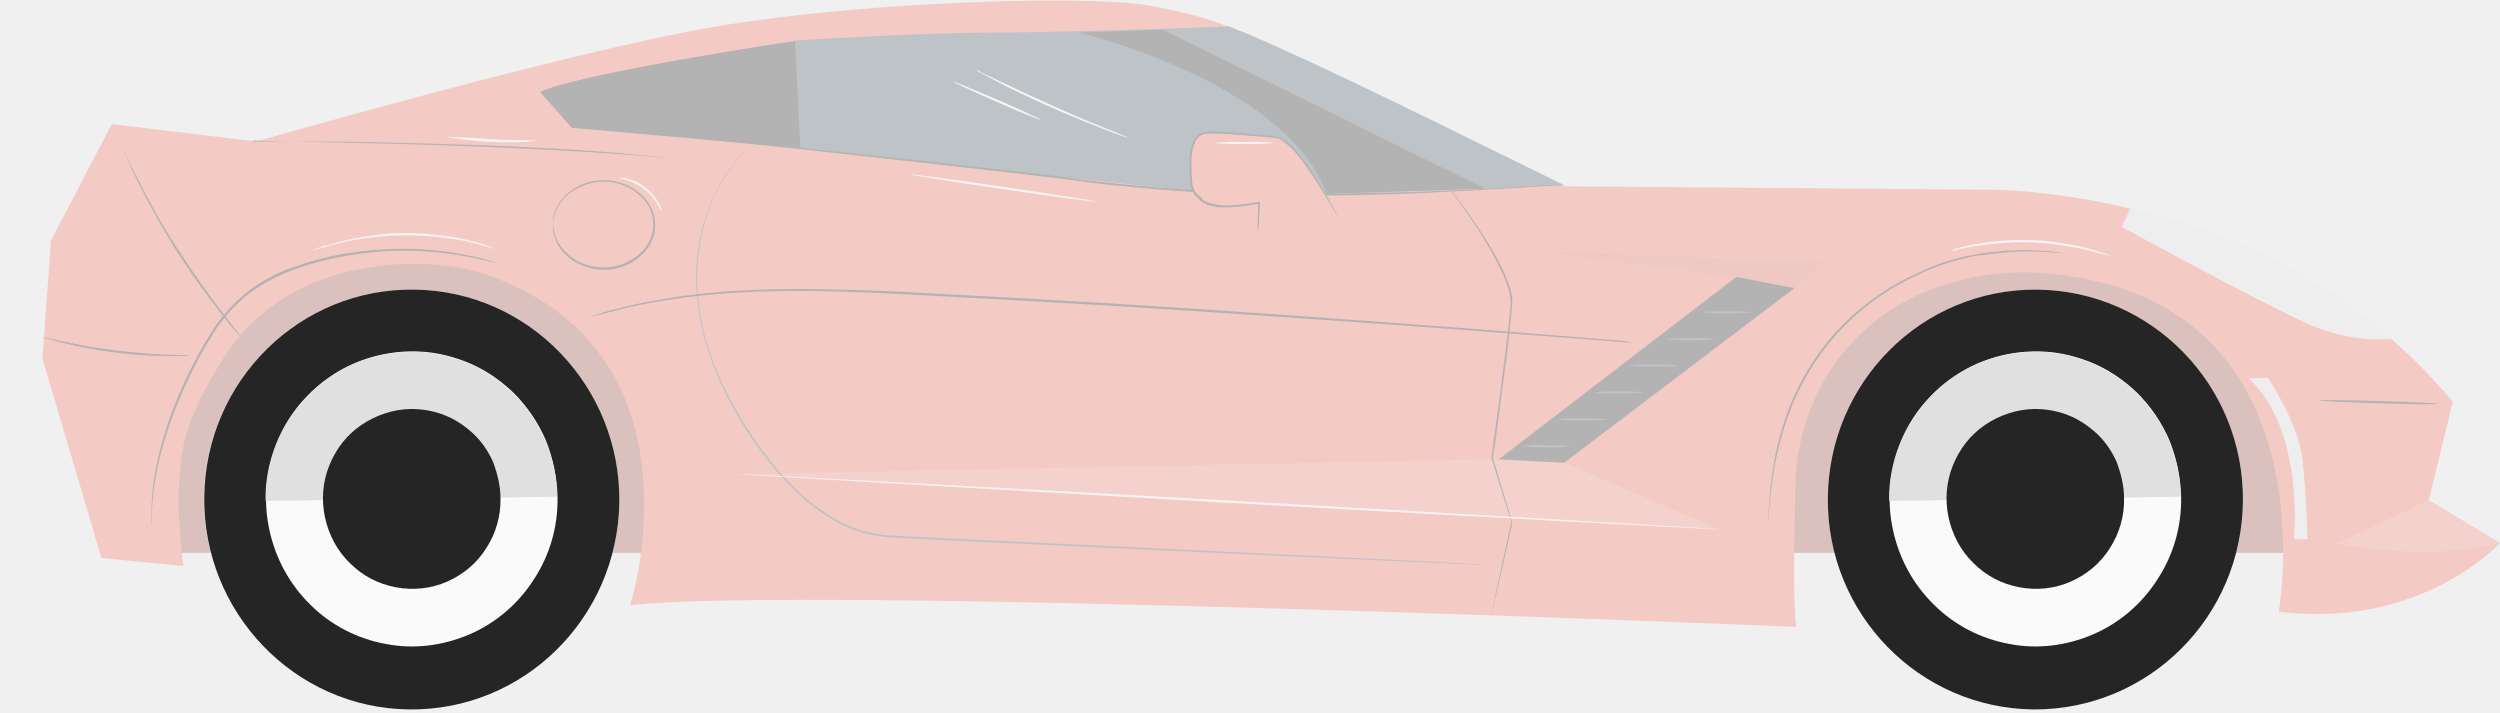
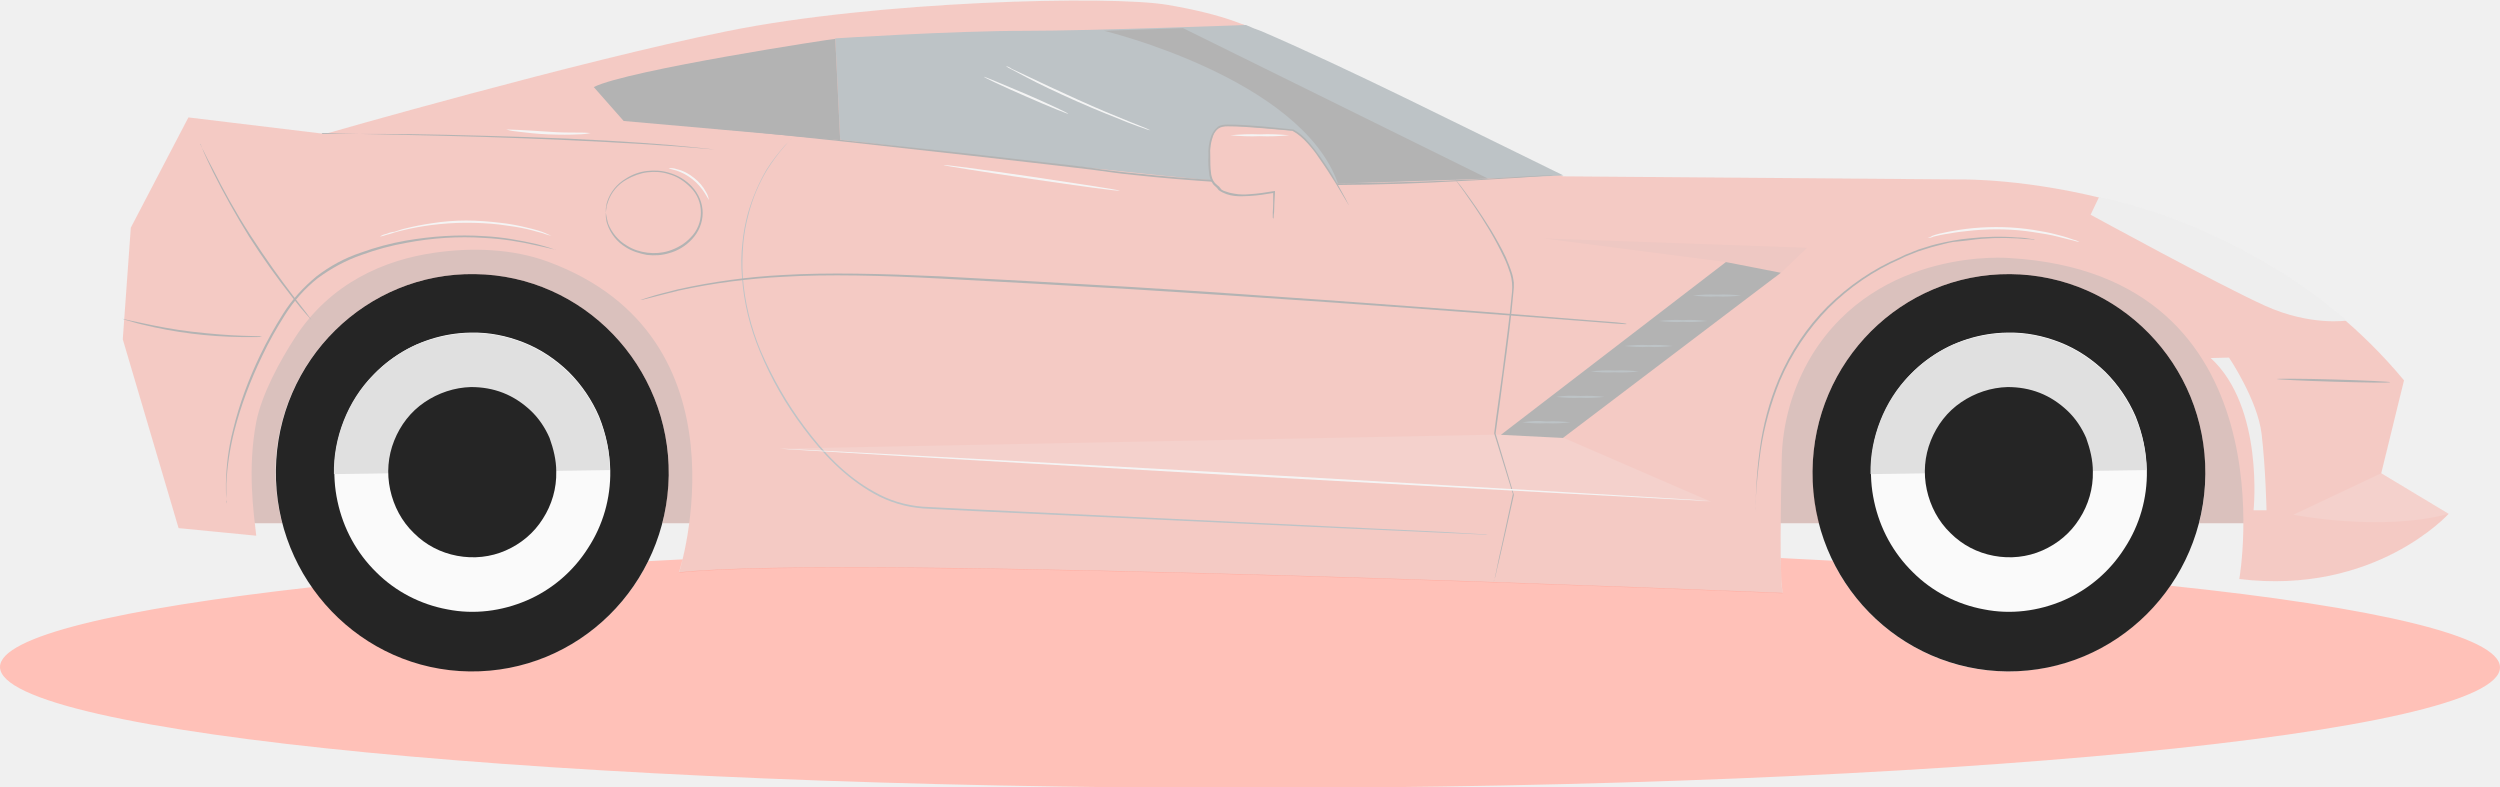
- <svg xmlns="http://www.w3.org/2000/svg" version="1.1" id="Capa_1" x="0px" y="0px" viewBox="0 0 530 151" style="enable-background:new 0 0 530 151;" xml:space="preserve">
+ <svg xmlns="http://www.w3.org/2000/svg" version="1.1" id="Capa_1" x="0px" y="0px" viewBox="0 0 560 176.2" style="enable-background:new 0 0 560 176.2;" xml:space="preserve">
  <style type="text/css">
- 	.st0{opacity:0.3;}
- 	.st1{fill:#FF725E;}
- 	.st2{fill:#252525;}
- 	.st3{opacity:0.4;fill:#252525;enable-background:new    ;}
- 	.st4{fill:#455A64;}
- 	.st5{fill:#EBEBEB;}
- 	.st6{opacity:0.4;}
- 	.st7{opacity:0.4;fill:#FFFFFF;enable-background:new    ;}
- 	.st8{opacity:0.3;fill:#252525;enable-background:new    ;}
- 	.st9{fill:#FFFFFF;}
- 	.st10{fill:#FAFAFA;}
- 	.st11{fill:#E0E0E0;}
+ 	.st0{fill:#FFC1B8;}
+ 	.st1{fill:#252525;}
+ 	.st2{fill:#FAFAFA;}
+ 	.st3{fill:#E0E0E0;}
+ 	.st4{opacity:0.3;}
+ 	.st5{fill:#FF725E;}
+ 	.st6{opacity:0.4;fill:#252525;enable-background:new    ;}
+ 	.st7{fill:#455A64;}
+ 	.st8{fill:#EBEBEB;}
+ 	.st9{opacity:0.4;}
+ 	.st10{opacity:0.4;fill:#FFFFFF;enable-background:new    ;}
+ 	.st11{opacity:0.3;fill:#252525;enable-background:new    ;}
+ 	.st12{fill:#FFFFFF;}
</style>
-   <g class="st0">
-     <path class="st1" d="M478.7,65.9c-7.4-7.5-17.4-11.7-27.8-11.7H24.6v63h20.1c-1-3.8-1.5-7.8-1.5-12C43.6,80.7,63.6,61,87.9,61.4   c24.3,0.3,43.7,20.6,43.4,45.1c-0.1,3.7-0.6,7.3-1.4,10.7H389c-1-3.7-1.5-7.6-1.5-11.6c0.2-24.6,20-44.4,44.3-44.2   s43.9,20.2,43.7,44.8c0,3.8-0.5,7.5-1.4,11h16.2V94C490.2,83.5,486,73.4,478.7,65.9z" />
-     <path class="st2" d="M167.9,8.7c0.1,0,0.2,0,0.2,0h0.7l2.7-0.1l9.9-0.4l14.7-0.6l8.7-0.4c1.5-0.1,3,0,4.6,0h4.7   c12.8,0,24.4-0.6,32.8-0.9l9.9-0.5l2.7-0.2l0.7-0.1c0.1,0,0.2,0,0.2,0h-0.9l-2.7,0.1L246.9,6c-8.4,0.3-20,0.8-32.8,0.8h-4.7   c-1.6,0-3.1-0.1-4.6,0l-8.7,0.4L181.4,8l-9.9,0.5l-2.7,0.2l-0.7,0.1L167.9,8.7z" />
-     <path class="st3" d="M478.7,65.9c-7.4-7.5-17.4-11.7-27.8-11.7H24.6v63h20.1c-1-3.8-1.5-7.8-1.5-12C43.6,80.7,63.6,61,87.9,61.4   c24.3,0.3,43.7,20.6,43.4,45.1c-0.1,3.7-0.6,7.3-1.4,10.7H389c-1-3.7-1.5-7.6-1.5-11.6c0.2-24.6,20-44.4,44.3-44.2   s43.9,20.2,43.7,44.8c0,3.8-0.5,7.5-1.4,11h16.2V94C490.2,83.5,486,73.4,478.7,65.9z" />
-     <path class="st1" d="M530,115.1c0,0-16.5,18.3-46.9,14.6c0,0,12.1-68.2-51.5-71.9c0,0-29.2-2.6-44.2,21.7   c-4.3,7.1-6.7,15.3-6.8,23.6c-0.2,9.6-0.5,25.7,0.2,29.8c0,0-210.3-8.8-247.2-4.6c0,0,16.8-52.7-29.4-69.7c-7.9-2.9-17-3.2-25.3-2   c-11.3,1.6-23.4,6.8-31.3,19c-3.4,5.2-7.5,12.8-8.7,18.9c-2,10.5-0.6,20.3,0,25.5l-17.4-1.7L9,76l1.8-25l12.9-24.7L54.3,30   c0,0,56.7-16.3,90-23c33.4-6.8,86-8.1,98.8-5.9s17.6,4.6,23.9,7.4s64.6,31,64.6,31l89.1,0.7c0,0,60.9-1.3,99.3,45l-5.1,20.8   L530,115.1z" />
-     <path class="st4" d="M331.7,39.3c0,0-54.9,2.4-69.4,1.8c-14.5-0.6-92.6-9.8-92.6-9.8l-1.1-22.7c0,0,25.9-1.7,43-1.7   c14.2,0,49-1.3,49-1.3c1.1,0.5,2.3,1,3.5,1.4C284.2,15.7,306.9,27.2,331.7,39.3z" />
-     <path class="st5" d="M507.2,71.8c0,0-8.1,1.3-18.3-3.3c-10.2-4.6-39.1-20.4-39.1-20.4l1.9-4c0,0,5.2,1.1,11.2,3   c6.5,2.1,12.8,4.7,18.8,7.8c4.8,2.4,9.4,5.1,13.9,8C499.6,65.6,503.5,68.6,507.2,71.8L507.2,71.8z" />
-     <path class="st2" d="M491.5,84.9c0,0.1,5.7,0.4,12.7,0.6s12.7,0.3,12.7,0.1c0-0.1-5.7-0.4-12.7-0.6S491.5,84.8,491.5,84.9z" />
-     <g class="st6">
-       <path class="st7" d="M515.1,105.9l-19.9,9.4c0,0,19.6,3.9,34.8-0.2L515.1,105.9z" />
-     </g>
-     <path class="st5" d="M480.8,80.1c0,0,6.4,9.5,7.3,17.1s1.1,17.1,1.1,17.1h-2.9c0,0,2.4-23.1-9.6-34.1L480.8,80.1L480.8,80.1z" />
-     <g class="st0">
-       <path class="st8" d="M379.3,62.2l7-6.7l-59.1-2.1l40.9,5.3L379.3,62.2z" />
-     </g>
-     <path class="st2" d="M374.7,115.7c0-0.1,0-0.2,0-0.3c0-0.2,0-0.5,0-0.8c0-0.7,0.1-1.7,0.1-3c0.2-3.6,0.6-7.2,1.1-10.8   c0.8-5.3,2.3-10.6,4.3-15.5c2.6-6.1,6.3-11.6,10.9-16.3c4.6-4.6,10.1-8.4,16.1-11l1-0.5l1-0.4l2-0.8c1.4-0.4,2.7-0.9,4-1.2   s2.5-0.7,3.8-0.9l2-0.2l1.7-0.2c3.6-0.5,7.1-0.6,10.7-0.4c1.3,0.1,2.3,0.2,2.9,0.2l0.8,0.1h0.3c-0.1,0-0.2,0-0.3-0.1l-0.8-0.1   c-0.7-0.1-1.7-0.3-2.9-0.3c-3.6-0.3-7.2-0.2-10.8,0.2l-1.8,0.2l-1.8,0.3c-1.2,0.2-2.5,0.5-3.8,0.8s-2.6,0.8-4,1.2l-2,0.8l-1,0.4   l-1,0.5c-6.1,2.6-11.6,6.4-16.3,11c-4.7,4.7-8.4,10.3-11,16.4c-2.1,5-3.5,10.3-4.2,15.6c-0.5,3.6-0.8,7.3-0.9,10.9   c-0.1,1.3,0,2.3-0.1,3v0.8C374.7,115.5,374.7,115.6,374.7,115.7L374.7,115.7z" />
-     <g class="st6">
-       <path class="st7" d="M364.8,112.4l-35.3-15.3l-173.3,3.4L364.8,112.4z" />
-     </g>
-     <path class="st2" d="M331.6,98.1l48.8-37l-12.3-2.4l-50.4,38.7L331.6,98.1z" />
-     <path class="st2" d="M316.1,130.3c0-0.1,0.1-0.2,0.1-0.3c0.1-0.3,0.2-0.6,0.3-1c0.2-0.9,0.5-2.3,0.9-3.9c0.8-3.4,1.9-8.3,3.2-14.2   l0,0v-0.1c-1.2-4.1-2.6-8.7-4.1-13.7v0.1c0.6-4.2,1.2-8.6,1.8-13.3c0.9-6.5,1.7-12.7,2.2-18.4l0.1-1.1c0-0.4,0-0.7,0-1.1   c-0.1-0.7-0.2-1.4-0.4-2c-0.4-1.3-0.9-2.5-1.4-3.7c-1-2.1-2.2-4.2-3.4-6.2c-2.3-3.7-4.3-6.5-5.7-8.4c-0.7-1-1.3-1.7-1.7-2.2   c-0.2-0.2-0.3-0.4-0.4-0.6c-0.1-0.1-0.2-0.2-0.2-0.2c0,0.1,0.1,0.1,0.1,0.2l0.4,0.6l1.6,2.2c1.4,2,3.4,4.8,5.6,8.5   c1.2,2,2.3,4.1,3.3,6.2c0.6,1.2,1,2.4,1.4,3.6c0.4,1.3,0.5,2.7,0.4,4c-0.5,5.7-1.4,11.9-2.2,18.4c-0.6,4.6-1.3,9.1-1.8,13.3v0.1   l4.2,13.6v-0.1c-1.3,5.9-2.3,10.8-3.1,14.2l-0.8,3.9c-0.1,0.4-0.2,0.8-0.2,1C316.1,130.1,316.1,130.2,316.1,130.3L316.1,130.3z" />
-     <path class="st2" d="M314.8,40L246.5,6.3l-17.7,0.6c0,0,44.1,10.6,52.4,34.2L314.8,40z" />
-     <path class="st2" d="M114.5,19.5l6.7,7.6l48.5,4.3l-1.1-22.7C168.6,8.6,122,15.7,114.5,19.5z" />
-     <path class="st4" d="M314.8,119.8l-0.6-0.1l-1.7-0.1l-6.7-0.4l-24.6-1.2l-81.3-3.9l-11.7-0.6c-3.8-0.3-7.5-1.4-10.8-3.3   c-6.6-3.6-11.6-9.1-15.7-14.6c-3.9-5.2-7.2-11-9.8-17c-2.2-5.3-3.6-10.9-4-16.6c-0.2-2.5-0.1-5,0.1-7.5c0.2-2.2,0.6-4.4,1.2-6.6   c0.9-3.5,2.3-6.8,4.1-9.8c1.2-1.9,2.5-3.7,4-5.4c0.5-0.6,0.9-1,1.2-1.3l0.4-0.4c0,0-0.2,0.1-0.4,0.4c-0.3,0.3-0.7,0.7-1.2,1.2   c-1.5,1.7-2.9,3.5-4.1,5.4c-1.8,3.1-3.2,6.4-4.2,9.9c-0.6,2.2-1,4.4-1.2,6.6c-0.3,2.5-0.3,5-0.1,7.5c0.4,5.8,1.8,11.4,4,16.7   c2.5,6.1,5.8,11.9,9.8,17.2c4.1,5.5,9.2,11,15.8,14.7c3.4,1.9,7.1,3,11,3.3l11.8,0.6l81.3,3.8l24.6,1.1l6.7,0.3l1.7,0.1   L314.8,119.8z" />
-     <path class="st2" d="M117.2,47.6c0.1-0.8,0.2-1.6,0.5-2.4c0.7-2.1,2.2-3.9,4.2-5c1.4-0.8,3-1.4,4.6-1.6c1.6-0.2,3.3-0.1,4.8,0.4   c1.9,0.5,3.5,1.6,4.9,3c1.5,1.5,2.3,3.5,2.3,5.6s-0.8,4.1-2.3,5.6c-1.3,1.4-3,2.4-4.9,3c-1.6,0.5-3.2,0.6-4.8,0.4   c-1.6-0.2-3.2-0.7-4.6-1.6c-1.9-1.1-3.4-2.9-4.2-5C117.5,49.2,117.3,48.4,117.2,47.6c0,0.2,0,0.4,0,0.7s0,0.5,0.1,0.8   c0,0.4,0.1,0.7,0.2,1c0.7,2.2,2.2,4.1,4.2,5.3c1.4,0.9,3.1,1.4,4.7,1.7c1.7,0.2,3.4,0.1,5-0.4c1.9-0.5,3.7-1.6,5.1-3.1   c1.5-1.6,2.4-3.7,2.4-5.9s-0.9-4.3-2.4-5.9c-1.4-1.5-3.1-2.5-5.1-3.1c-1.6-0.5-3.3-0.6-5-0.4c-1.7,0.2-3.3,0.8-4.7,1.7   c-2,1.2-3.5,3-4.2,5.2c-0.1,0.3-0.2,0.7-0.2,1c-0.1,0.3-0.1,0.5-0.1,0.8C117.2,47.2,117.2,47.4,117.2,47.6L117.2,47.6z" />
-     <path class="st2" d="M53.5,29.8h0.2h0.7l2.7,0.1l9.8,0.2c8.3,0.2,19.8,0.4,32.5,0.9s24.1,1.1,32.4,1.7c4.1,0.3,7.5,0.6,9.8,0.8   l2.7,0.3l0.7,0.1c0.1,0,0.2,0,0.2,0c-0.1,0-0.2,0-0.2,0l-0.7-0.1l-2.7-0.3c-2.3-0.3-5.7-0.6-9.8-1c-8.3-0.7-19.8-1.4-32.4-1.8   C86.7,30.3,75.3,30,66.9,30c-4.2,0-7.5,0-9.8,0h-2.7h-0.7C53.6,29.8,53.5,29.8,53.5,29.8L53.5,29.8z" />
-     <path class="st2" d="M26.4,32.2c0,0.2,0.1,0.3,0.2,0.5l0.5,1.3c0.5,1.1,1.2,2.7,2.1,4.5c2.5,5,5.2,9.8,8.1,14.5   c3,4.7,6.2,9.2,9.6,13.5c1.3,1.7,2.4,3,3.2,3.9l0.9,1c0.1,0.1,0.2,0.2,0.3,0.3c0,0-0.1-0.1-0.3-0.4l-0.8-1.1   c-0.7-0.9-1.8-2.3-3.1-4c-2.6-3.4-6-8.1-9.5-13.5s-6.3-10.6-8.2-14.4c-1-1.9-1.8-3.4-2.3-4.5l-0.6-1.2   C26.6,32.4,26.5,32.3,26.4,32.2L26.4,32.2z" />
-     <path class="st2" d="M32.2,112.9c0-0.1,0-0.2,0-0.3v-0.9c0-0.7,0-1.8,0-3.3c0.2-4,0.8-8,1.8-11.9c1.5-5.8,3.6-11.3,6.2-16.7   c1.5-3.2,3.2-6.2,5.1-9.2c2-3.2,4.5-6,7.4-8.3c3-2.2,6.3-4,9.8-5.2c3.3-1.2,6.6-2.1,10-2.7c5.8-1.1,11.7-1.5,17.5-1.1   c4,0.2,7.9,0.8,11.8,1.7l1.8,0.4l1.3,0.3l0.8,0.2c0.1,0,0.2,0,0.3,0.1c-0.1,0-0.2-0.1-0.3-0.1l-0.8-0.3l-1.3-0.4l-1.8-0.5   c-3.9-0.9-7.8-1.6-11.8-1.8c-5.9-0.4-11.8,0-17.6,1c-3.4,0.6-6.8,1.5-10.1,2.7c-3.6,1.2-6.9,3-9.9,5.3c-2.9,2.4-5.5,5.2-7.5,8.4   c-1.9,3-3.6,6.1-5.1,9.2c-2.6,5.4-4.7,11-6.1,16.8c-1,3.9-1.5,7.9-1.6,12c0,1.4,0,2.5,0.1,3.3c0,0.4,0,0.6,0.1,0.8   C32.2,112.7,32.2,112.8,32.2,112.9L32.2,112.9z" />
-     <path class="st2" d="M8.9,71.4c0.4,0.2,0.8,0.3,1.2,0.4c0.8,0.2,1.9,0.6,3.3,0.9c7.3,1.8,14.7,2.7,22.2,2.8c1.4,0,2.6,0,3.4,0   c0.4,0,0.8,0,1.2-0.1c-0.4-0.1-0.8-0.1-1.2-0.1l-3.4-0.1c-2.9-0.1-6.8-0.4-11.1-0.9s-8.2-1.3-11-1.9l-3.3-0.7   C9.8,71.6,9.3,71.5,8.9,71.4L8.9,71.4z" />
-     <path class="st2" d="M345.8,72.5c0,0-0.2,0-0.6-0.1l-1.7-0.2l-6.4-0.5l-23.7-1.9c-20-1.5-47.6-3.6-78.2-5.5   c-15.3-0.9-29.8-1.7-43.1-2.4c-13.2-0.6-25.2-0.9-35.2-0.3c-7.9,0.4-15.8,1.5-23.5,3.2c-2.7,0.7-4.8,1.2-6.3,1.7l-1.6,0.5l-0.5,0.2   c0,0,0.2,0,0.6-0.1l1.6-0.4c1.4-0.4,3.6-0.9,6.3-1.6c7.8-1.7,15.6-2.7,23.5-3.1c10-0.6,22-0.3,35.2,0.4s27.8,1.5,43.1,2.4   c30.5,1.9,58.2,3.9,78.2,5.4l23.7,1.8l6.4,0.5l1.7,0.1h0.5V72.5z" />
-     <path class="st2" d="M142.1,28.9c0.6,0,1.3,0,1.9,0.1c1.3,0.1,3.1,0.3,5.5,0.5c4.7,0.5,11.6,1.2,20,2.1l29.7,3.3l17.5,2L226,38   c3.1,0.4,6.3,0.9,9.5,1.2c6.5,0.7,12.8,1.2,18.9,1.6l9,0.6l2.2,0.1h6.4c11.3,0,21.4-0.2,29.9-0.6c8.5-0.4,15.4-0.8,20.1-1.1   l5.5-0.4l1.4-0.1l0.5-0.1c0,0-0.2,0-0.5,0l-1.4,0.1l-5.5,0.3c-4.8,0.3-11.6,0.7-20.1,1s-18.6,0.5-29.9,0.5h-6.4l-2.2-0.1l-9-0.6   c-6.1-0.4-12.4-0.9-18.9-1.6c-3.2-0.3-6.4-0.7-9.5-1.2c-3.1-0.4-6.3-0.8-9.3-1.1l-17.5-2c-11.2-1.2-21.2-2.3-29.7-3.2   c-8.5-0.9-15.3-1.5-20.1-1.9C144.7,28.9,142.1,28.7,142.1,28.9z" />
-     <path class="st1" d="M283.7,46.1c0,0-7.3-14.3-12.5-16.8c0,0-13.8-1.5-15.9-1s-2.8,3.8-2.8,5.9c0,2.1-0.3,5.9,1.3,7.2   s0.3,1.2,3.4,2c3.1,0.8,9.7-0.4,9.7-0.4l-0.2,6.1c0,0,7.3,3.8,12,2.6c1.3-0.3,2.5-1,3.4-2C283.1,48.7,283.6,47.4,283.7,46.1z" />
-     <path class="st2" d="M266.7,49.1c0-0.1,0.1-0.3,0.1-0.4c0-0.3,0-0.7,0.1-1.2c0-1.1,0.1-2.6,0.2-4.5v-0.2h-0.2   c-1.8,0.3-3.7,0.6-5.5,0.7c-1.1,0.1-2.2,0.1-3.3-0.1c-0.6-0.1-1.2-0.2-1.7-0.4c-0.6-0.2-1.2-0.3-1.5-0.8c-0.2-0.3-0.4-0.5-0.7-0.7   c-0.2-0.2-0.5-0.4-0.7-0.7c-0.4-0.5-0.6-1.2-0.7-1.8c-0.2-1.4-0.2-2.8-0.2-4.2c-0.1-1.5,0.1-2.9,0.6-4.3c0.2-0.7,0.7-1.3,1.2-1.7   c0.6-0.4,1.3-0.5,2.1-0.5c2.6,0,5.1,0.2,7.6,0.4c2.4,0.2,4.8,0.4,7,0.6H271c1.3,0.7,2.4,1.7,3.4,2.8c0.9,1,1.8,2.1,2.5,3.2   c1.5,2.1,2.7,4,3.7,5.6s1.7,2.9,2.2,3.7l0.6,1c0.1,0.1,0.1,0.2,0.2,0.3c0-0.1-0.1-0.3-0.2-0.4l-0.5-1c-0.5-0.9-1.2-2.2-2.1-3.8   s-2.1-3.5-3.6-5.6c-0.8-1.1-1.6-2.2-2.5-3.2c-1-1.2-2.2-2.2-3.5-2.9h-0.1c-2.2-0.2-4.5-0.5-7-0.7s-5-0.4-7.6-0.4   c-0.4,0-0.8,0-1.2,0.1s-0.8,0.2-1.1,0.5c-0.6,0.5-1.1,1.2-1.4,2c-0.5,1.4-0.7,2.9-0.6,4.4c-0.1,1.4,0,2.8,0.2,4.3   c0.1,0.7,0.4,1.4,0.8,2c0.2,0.3,0.5,0.5,0.7,0.7s0.4,0.4,0.6,0.7c2.3,1.6,4.8,1.4,6.9,1.3c1.9-0.1,3.7-0.4,5.5-0.7l-0.2-0.1   c0,1.9,0,3.4-0.1,4.5c0,0.5,0,0.9,0,1.2C266.7,48.8,266.7,48.9,266.7,49.1z" />
-     <path class="st4" d="M360.7,66.2c1.8,0.2,3.6,0.3,5.4,0.2c1.8,0.1,3.6,0,5.4-0.2c-1.8-0.2-3.6-0.3-5.4-0.2   C364.3,65.9,362.5,66,360.7,66.2L360.7,66.2z" />
-     <path class="st4" d="M353.1,71.9c1.8,0.2,3.6,0.3,5.4,0.2c1.8,0.1,3.6,0,5.4-0.2c-1.8-0.2-3.6-0.3-5.4-0.2   C356.6,71.6,354.8,71.7,353.1,71.9L353.1,71.9z" />
-     <path class="st4" d="M345.4,77.5c1.8,0.2,3.6,0.3,5.4,0.2c1.8,0.1,3.6,0,5.4-0.2c-1.8-0.2-3.6-0.3-5.4-0.2   C349,77.2,347.2,77.3,345.4,77.5L345.4,77.5z" />
-     <path class="st4" d="M337.8,83.2c1.8,0.2,3.6,0.3,5.4,0.2c1.8,0.1,3.6,0,5.4-0.2c-1.8-0.2-3.6-0.3-5.4-0.2   C341.3,82.9,339.6,83,337.8,83.2L337.8,83.2z" />
-     <path class="st4" d="M330.1,88.9c1.8,0.2,3.6,0.3,5.4,0.2c1.8,0.1,3.6,0,5.4-0.2c-1.8-0.2-3.6-0.3-5.4-0.2   C333.7,88.6,331.9,88.6,330.1,88.9L330.1,88.9z" />
-     <path class="st4" d="M322.5,94.6c1.8,0.2,3.6,0.3,5.4,0.2c1.8,0.1,3.6,0,5.4-0.2c-1.8-0.2-3.6-0.3-5.4-0.2   C326.1,94.2,324.3,94.3,322.5,94.6L322.5,94.6z" />
-     <path class="st9" d="M257.1,30.3c2.2,0.2,4.4,0.3,6.6,0.2c2.2,0.1,4.4,0,6.6-0.2c-2.2-0.2-4.4-0.3-6.6-0.2   C261.5,30,259.3,30.1,257.1,30.3L257.1,30.3z" />
-     <path class="st9" d="M413.3,53.3c0.5,0,0.9-0.1,1.3-0.3c0.8-0.2,2.1-0.5,3.6-0.7c1.5-0.3,3.4-0.5,5.4-0.7c4.5-0.4,9-0.3,13.4,0.4   c2,0.3,3.9,0.6,5.4,1s2.8,0.7,3.6,0.9c0.4,0.1,0.9,0.3,1.3,0.3c-0.4-0.2-0.8-0.4-1.3-0.5c-0.8-0.3-2-0.7-3.6-1.1   c-1.8-0.5-3.6-0.8-5.4-1.1c-4.5-0.7-9-0.8-13.5-0.4c-2.1,0.2-3.9,0.5-5.5,0.8s-2.8,0.6-3.6,0.9C414.1,53,413.7,53.2,413.3,53.3   L413.3,53.3z" />
-     <path class="st9" d="M156.2,100.5c0,0.1,46.6,2.8,104.1,6.1c57.5,3.2,104.1,5.7,104.1,5.6s-46.6-2.8-104.1-6.1   C202.8,102.9,156.2,100.4,156.2,100.5z" />
-     <path class="st9" d="M66.6,53c0.5-0.1,1-0.2,1.5-0.4c0.5-0.1,1.1-0.3,1.7-0.5c0.7-0.2,1.4-0.4,2.3-0.6c1.7-0.4,3.8-0.8,6.1-1.1   c2.5-0.3,5-0.5,7.6-0.5c2.5,0,5.1,0.1,7.6,0.4c2.3,0.3,4.4,0.6,6.1,1c0.9,0.2,1.6,0.4,2.3,0.6c0.7,0.2,1.3,0.3,1.7,0.5   c0.5,0.2,1,0.3,1.5,0.4c-0.5-0.2-1-0.4-1.4-0.6c-0.5-0.2-1-0.4-1.7-0.6s-1.4-0.4-2.3-0.6c-2-0.5-4.1-0.9-6.1-1.1   c-2.5-0.3-5.1-0.5-7.6-0.5s-5.1,0.2-7.6,0.6c-2.1,0.3-4.1,0.7-6.1,1.2c-0.9,0.2-1.6,0.5-2.3,0.7C69,52,68.5,52.2,68,52.4   C67.5,52.5,67,52.7,66.6,53z" />
-     <path class="st9" d="M131.3,37.7c0,0.1,0.7,0.2,1.7,0.5c2.7,0.9,4.9,2.7,6.4,5.1c0.3,0.5,0.6,1,0.9,1.5c-0.1-0.6-0.3-1.2-0.6-1.7   c-0.7-1.3-1.6-2.4-2.8-3.3c-1.1-0.9-2.4-1.6-3.8-1.9C132.6,37.7,131.9,37.6,131.3,37.7L131.3,37.7z" />
-     <path class="st9" d="M94.9,29c0.9,0.3,1.8,0.4,2.7,0.5c1.7,0.2,4.1,0.5,6.7,0.6s5,0.1,6.7,0c0.9,0,1.9-0.1,2.8-0.3   c-0.9-0.1-1.9-0.1-2.8-0.1c-1.7,0-4.1,0-6.7-0.2s-5-0.3-6.7-0.4C96.7,29.1,95.8,29,94.9,29L94.9,29z" />
-     <path class="st9" d="M192.9,37c0,0.1,8.8,1.5,19.7,3.1s19.7,2.8,19.7,2.6c0.1-0.1-8.8-1.5-19.6-3.1C201.7,38,192.9,36.8,192.9,37z" />
-     <path class="st9" d="M201.9,17.2c-0.1,0.1,4.1,2.1,9.4,4.4c5.2,2.3,9.5,4,9.5,3.9c0.1-0.1-4.1-2.1-9.4-4.4   C206.2,18.9,201.9,17.1,201.9,17.2z" />
-     <path class="st9" d="M206.8,14.8c0.4,0.3,0.8,0.5,1.2,0.7c0.8,0.4,1.9,1,3.4,1.8c2.8,1.5,6.8,3.4,11.3,5.4s8.6,3.6,11.6,4.8   c1.5,0.6,2.7,1,3.6,1.3c0.4,0.2,0.9,0.3,1.3,0.4c-0.4-0.2-0.8-0.4-1.3-0.6l-3.5-1.4c-3-1.2-7.1-2.9-11.5-4.9s-8.5-3.9-11.4-5.3   l-3.4-1.6C207.7,15.1,207.3,14.9,206.8,14.8L206.8,14.8z" />
-   </g>
+   <path class="st0" d="M486.1,131.2c-8,11.6-21.4,19.2-36.4,19.2c-17.2-0.1-32-10.2-39.2-24.8c-3.8-0.2-7.7-0.4-11.6-0.6  c0,3.5,0.2,6.4,0.4,7.8c0,0-210.3-8.8-247.2-4.6c0,0,0.3-1,0.8-2.9c-2.6,0.1-5.2,0.3-7.7,0.4c-7.3,14.8-22.5,24.8-39.9,24.6  c-14.6-0.2-27.4-7.6-35.3-18.8C26.4,136.4,0,142.6,0,149.4c0,14.9,125.4,27.1,280,27.1s280-12.1,280-27  C560,142.5,532,136,486.1,131.2z" />
  <g>
    <g>
-       <path class="st2" d="M86.7,150.4c-24.3-0.3-43.7-20.6-43.4-45.1C43.6,80.7,63.6,61,87.9,61.4c24.3,0.3,43.7,20.6,43.4,45.1    C130.9,131.1,111,150.7,86.7,150.4z" />
-       <path class="st10" d="M118.2,105.4c0.1,6.2-1.6,12.2-5,17.4c-3.3,5.2-8.1,9.3-13.7,11.7s-11.8,3.2-17.8,2c-6-1.1-11.6-4-15.9-8.3    c-4.4-4.3-7.4-9.8-8.7-15.9c-1.3-6-0.8-12.3,1.5-18.1c2.3-5.7,6.1-10.7,11.2-14.2c5-3.5,11-5.4,17.1-5.5c4.1-0.1,8.1,0.7,11.9,2.2    s7.2,3.8,10.1,6.6c2.9,2.9,5.2,6.3,6.8,10C117.3,97.3,118.1,101.3,118.2,105.4L118.2,105.4z" />
-       <path class="st11" d="M86.8,74.6c4.1-0.1,8.1,0.7,11.9,2.2s7.2,3.8,10.1,6.6s5.2,6.3,6.8,10c1.6,3.8,2.5,7.8,2.5,11.9l-61.8,0.9    c-0.1-4.1,0.7-8.2,2.2-12s3.7-7.3,6.6-10.2c2.8-2.9,6.2-5.3,9.9-6.9C78.8,75.6,82.8,74.7,86.8,74.6L86.8,74.6z" />
-       <path class="st2" d="M106.1,105.6c0.1,3.8-1,7.5-3,10.6c-2,3.2-4.9,5.6-8.3,7.1s-7.2,1.9-10.9,1.2c-3.7-0.7-7-2.4-9.7-5.1    c-2.7-2.6-4.5-6-5.3-9.7s-0.5-7.5,0.9-11s3.7-6.5,6.8-8.6c3.1-2.1,6.7-3.3,10.4-3.4c2.5,0,4.9,0.4,7.2,1.3c2.3,0.9,4.4,2.3,6.2,4    c1.8,1.7,3.2,3.8,4.2,6.1C105.5,100.6,106.1,103.1,106.1,105.6L106.1,105.6z" />
+       <path class="st1" d="M105.2,150.4c-24.3-0.3-43.7-20.6-43.4-45.1c0.3-24.6,20.3-44.3,44.6-43.9c24.3,0.3,43.7,20.6,43.4,45.1    C149.4,131.1,129.5,150.7,105.2,150.4z" />
+       <path class="st2" d="M136.7,105.4c0.1,6.2-1.6,12.2-5,17.4c-3.3,5.2-8.1,9.3-13.7,11.7s-11.8,3.2-17.8,2c-6-1.1-11.6-4-15.9-8.3    c-4.4-4.3-7.4-9.8-8.7-15.9c-1.3-6-0.8-12.3,1.5-18.1c2.3-5.7,6.1-10.7,11.2-14.2c5-3.5,11-5.4,17.1-5.5c4.1-0.1,8.1,0.7,11.9,2.2    s7.2,3.8,10.1,6.6c2.9,2.9,5.2,6.3,6.8,10C135.8,97.3,136.6,101.3,136.7,105.4L136.7,105.4z" />
+       <path class="st3" d="M105.3,74.6c4.1-0.1,8.1,0.7,11.9,2.2s7.2,3.8,10.1,6.6c2.9,2.8,5.2,6.3,6.8,10c1.6,3.8,2.5,7.8,2.5,11.9    l-61.8,0.9c-0.1-4.1,0.7-8.2,2.2-12s3.7-7.3,6.6-10.2c2.8-2.9,6.2-5.3,9.9-6.9C97.3,75.6,101.3,74.7,105.3,74.6L105.3,74.6z" />
+       <path class="st1" d="M124.6,105.6c0.1,3.8-1,7.5-3,10.6c-2,3.2-4.9,5.6-8.3,7.1s-7.2,1.9-10.9,1.2c-3.7-0.7-7-2.4-9.7-5.1    c-2.7-2.6-4.5-6-5.3-9.7s-0.5-7.5,0.9-11s3.7-6.5,6.8-8.6c3.1-2.1,6.7-3.3,10.4-3.4c2.5,0,4.9,0.4,7.2,1.3c2.3,0.9,4.4,2.3,6.2,4    c1.8,1.7,3.2,3.8,4.2,6.1C124,100.6,124.6,103.1,124.6,105.6L124.6,105.6z" />
    </g>
    <g>
-       <path class="st2" d="M431.2,150.4c-24.3-0.2-43.9-20.2-43.7-44.8c0.2-24.6,20-44.4,44.3-44.2s43.9,20.2,43.7,44.8    C475.3,130.8,455.5,150.5,431.2,150.4z" />
-       <path class="st10" d="M462.4,105.4c0.1,6.2-1.6,12.2-5,17.4c-3.3,5.2-8.1,9.3-13.7,11.7s-11.8,3.2-17.8,2c-6-1.1-11.6-4-15.9-8.3    c-4.4-4.3-7.4-9.8-8.7-15.9c-1.3-6-0.8-12.3,1.5-18.1c2.3-5.7,6.1-10.7,11.2-14.2c5-3.5,11-5.4,17.1-5.5c4.1-0.1,8.1,0.7,11.9,2.2    s7.2,3.8,10.1,6.6c2.9,2.9,5.2,6.3,6.8,10C461.5,97.3,462.3,101.3,462.4,105.4L462.4,105.4z" />
-       <path class="st11" d="M431,74.6c4.1-0.1,8.1,0.7,11.9,2.2s7.2,3.8,10.1,6.6c2.9,2.9,5.2,6.3,6.8,10c1.6,3.8,2.5,7.8,2.5,11.9    l-61.8,0.9c-0.1-4.1,0.7-8.2,2.2-12s3.7-7.3,6.6-10.2c2.8-2.9,6.2-5.3,9.9-6.9C423,75.6,427,74.7,431,74.6L431,74.6z" />
-       <path class="st2" d="M450.3,105.6c0.1,3.8-1,7.5-3,10.6c-2,3.2-4.9,5.6-8.3,7.1s-7.2,1.9-10.9,1.2c-3.7-0.7-7-2.4-9.7-5.1    c-2.7-2.6-4.5-6-5.3-9.7s-0.5-7.5,0.9-11s3.7-6.5,6.8-8.6c3.1-2.1,6.7-3.3,10.4-3.4c2.5,0,4.9,0.4,7.2,1.3c2.3,0.9,4.4,2.3,6.2,4    c1.8,1.7,3.2,3.8,4.2,6.1C449.7,100.6,450.3,103.1,450.3,105.6z" />
+       <path class="st1" d="M449.7,150.4c-24.3-0.2-43.9-20.2-43.7-44.8c0.2-24.6,20-44.4,44.3-44.2s43.9,20.2,43.7,44.8    C493.8,130.8,474,150.5,449.7,150.4z" />
+       <path class="st2" d="M480.9,105.4c0.1,6.2-1.6,12.2-5,17.4c-3.3,5.2-8.1,9.3-13.7,11.7s-11.8,3.2-17.8,2c-6-1.1-11.6-4-15.9-8.3    c-4.4-4.3-7.4-9.8-8.7-15.9c-1.3-6-0.8-12.3,1.5-18.1c2.3-5.7,6.1-10.7,11.2-14.2c5-3.5,11-5.4,17.1-5.5c4.1-0.1,8.1,0.7,11.9,2.2    s7.2,3.8,10.1,6.6c2.9,2.9,5.2,6.3,6.8,10C480,97.3,480.8,101.3,480.9,105.4L480.9,105.4z" />
+       <path class="st3" d="M449.5,74.6c4.1-0.1,8.1,0.7,11.9,2.2s7.2,3.8,10.1,6.6c2.9,2.9,5.2,6.3,6.8,10c1.6,3.8,2.5,7.8,2.5,11.9    l-61.8,0.9c-0.1-4.1,0.7-8.2,2.2-12s3.7-7.3,6.6-10.2c2.8-2.9,6.2-5.3,9.9-6.9C441.5,75.6,445.5,74.7,449.5,74.6L449.5,74.6z" />
+       <path class="st1" d="M468.8,105.6c0.1,3.8-1,7.5-3,10.6c-2,3.2-4.9,5.6-8.3,7.1s-7.2,1.9-10.9,1.2c-3.7-0.7-7-2.4-9.7-5.1    c-2.7-2.6-4.5-6-5.3-9.7s-0.5-7.5,0.9-11s3.7-6.5,6.8-8.6c3.1-2.1,6.7-3.3,10.4-3.4c2.5,0,4.9,0.4,7.2,1.3c2.3,0.9,4.4,2.3,6.2,4    c1.8,1.7,3.2,3.8,4.2,6.1C468.2,100.6,468.8,103.1,468.8,105.6z" />
    </g>
  </g>
+   <g class="st4">
+     <path class="st5" d="M497.2,65.9c-7.4-7.5-17.4-11.7-27.8-11.7H43.1v63h20.1c-1-3.8-1.5-7.8-1.5-12c0.4-24.5,20.4-44.2,44.7-43.8   c24.3,0.3,43.7,20.6,43.4,45.1c-0.1,3.7-0.6,7.3-1.4,10.7h259.1c-1-3.7-1.5-7.6-1.5-11.6c0.2-24.6,20-44.4,44.3-44.2   s43.9,20.2,43.7,44.8c0,3.8-0.5,7.5-1.4,11h16.2V94C508.7,83.5,504.5,73.4,497.2,65.9z" />
+     <path class="st1" d="M186.4,8.7c0.1,0,0.2,0,0.2,0h0.7l2.7-0.1l9.9-0.4l14.7-0.6l8.7-0.4c1.5-0.1,3,0,4.6,0h4.7   c12.8,0,24.4-0.6,32.8-0.9l9.9-0.5l2.7-0.2l0.7-0.1c0.1,0,0.2,0,0.2,0H278l-2.7,0.1L265.4,6c-8.4,0.3-20,0.8-32.8,0.8h-4.7   c-1.6,0-3.1-0.1-4.6,0l-8.7,0.4L199.9,8L190,8.5l-2.7,0.2l-0.7,0.1L186.4,8.7z" />
+     <path class="st6" d="M497.2,65.9c-7.4-7.5-17.4-11.7-27.8-11.7H43.1v63h20.1c-1-3.8-1.5-7.8-1.5-12c0.4-24.5,20.4-44.2,44.7-43.8   c24.3,0.3,43.7,20.6,43.4,45.1c-0.1,3.7-0.6,7.3-1.4,10.7h259.1c-1-3.7-1.5-7.6-1.5-11.6c0.2-24.6,20-44.4,44.3-44.2   s43.9,20.2,43.7,44.8c0,3.8-0.5,7.5-1.4,11h16.2V94C508.7,83.5,504.5,73.4,497.2,65.9z" />
+     <path class="st5" d="M548.5,115.1c0,0-16.5,18.3-46.9,14.6c0,0,12.1-68.2-51.5-71.9c0,0-29.2-2.6-44.2,21.7   c-4.3,7.1-6.7,15.3-6.8,23.6c-0.2,9.6-0.5,25.7,0.2,29.8c0,0-210.3-8.8-247.2-4.6c0,0,16.8-52.7-29.4-69.7c-7.9-2.9-17-3.2-25.3-2   c-11.3,1.6-23.4,6.8-31.3,19c-3.4,5.2-7.5,12.8-8.7,18.9c-2,10.5-0.6,20.3,0,25.5L40,118.3L27.5,76l1.8-25l12.9-24.7L72.8,30   c0,0,56.7-16.3,90-23c33.4-6.8,86-8.1,98.8-5.9c12.8,2.2,17.6,4.6,23.9,7.4s64.6,31,64.6,31l89.1,0.7c0,0,60.9-1.3,99.3,45   l-5.1,20.8L548.5,115.1z" />
+     <path class="st7" d="M350.2,39.3c0,0-54.9,2.4-69.4,1.8c-14.5-0.6-92.6-9.8-92.6-9.8l-1.1-22.7c0,0,25.9-1.7,43-1.7   c14.2,0,49-1.3,49-1.3c1.1,0.5,2.3,1,3.5,1.4C302.7,15.7,325.4,27.2,350.2,39.3z" />
+     <path class="st8" d="M525.7,71.8c0,0-8.1,1.3-18.3-3.3c-10.2-4.6-39.1-20.4-39.1-20.4l1.9-4c0,0,5.2,1.1,11.2,3   c6.5,2.1,12.8,4.7,18.8,7.8c4.8,2.4,9.4,5.1,13.9,8C518.1,65.6,522,68.6,525.7,71.8L525.7,71.8z" />
+     <path class="st1" d="M510,84.9c0,0.1,5.7,0.4,12.7,0.6s12.7,0.3,12.7,0.1c0-0.1-5.7-0.4-12.7-0.6S510,84.8,510,84.9z" />
+     <g class="st9">
+       <path class="st10" d="M533.6,105.9l-19.9,9.4c0,0,19.6,3.9,34.8-0.2L533.6,105.9z" />
+     </g>
+     <path class="st8" d="M499.3,80.1c0,0,6.4,9.5,7.3,17.1s1.1,17.1,1.1,17.1h-2.9c0,0,2.4-23.1-9.6-34.1L499.3,80.1L499.3,80.1z" />
+     <g class="st4">
+       <path class="st11" d="M397.8,62.2l7-6.7l-59.1-2.1l40.9,5.3L397.8,62.2z" />
+     </g>
+     <path class="st1" d="M393.2,115.7c0-0.1,0-0.2,0-0.3c0-0.2,0-0.5,0-0.8c0-0.7,0.1-1.7,0.1-3c0.2-3.6,0.6-7.2,1.1-10.8   c0.8-5.3,2.3-10.6,4.3-15.5c2.6-6.1,6.3-11.6,10.9-16.3c4.6-4.6,10.1-8.4,16.1-11l1-0.5l1-0.4l2-0.8c1.4-0.4,2.7-0.9,4-1.2   s2.5-0.7,3.8-0.9l2-0.2l1.7-0.2c3.6-0.5,7.1-0.6,10.7-0.4c1.3,0.1,2.3,0.2,2.9,0.2l0.8,0.1h0.3c-0.1,0-0.2,0-0.3-0.1l-0.8-0.1   c-0.7-0.1-1.7-0.3-2.9-0.3c-3.6-0.3-7.2-0.2-10.8,0.2l-1.8,0.2l-1.8,0.3c-1.2,0.2-2.5,0.5-3.8,0.8s-2.6,0.8-4,1.2l-2,0.8l-1,0.4   l-1,0.5c-6.1,2.6-11.6,6.4-16.3,11c-4.7,4.7-8.4,10.3-11,16.4c-2.1,5-3.5,10.3-4.2,15.6c-0.5,3.6-0.8,7.3-0.9,10.9   c-0.1,1.3,0,2.3-0.1,3v0.8C393.2,115.5,393.2,115.6,393.2,115.7L393.2,115.7z" />
+     <g class="st9">
+       <path class="st10" d="M383.3,112.4L348,97.1l-173.3,3.4L383.3,112.4z" />
+     </g>
+     <path class="st1" d="M350.1,98.1l48.8-37l-12.3-2.4l-50.4,38.7L350.1,98.1z" />
+     <path class="st1" d="M334.6,130.3c0-0.1,0.1-0.2,0.1-0.3c0.1-0.3,0.2-0.6,0.3-1c0.2-0.9,0.5-2.3,0.9-3.9c0.8-3.4,1.9-8.3,3.2-14.2   l0,0v-0.1c-1.2-4.1-2.6-8.7-4.1-13.7v0.1c0.6-4.2,1.2-8.6,1.8-13.3c0.9-6.5,1.7-12.7,2.2-18.4l0.1-1.1c0-0.4,0-0.7,0-1.1   c-0.1-0.7-0.2-1.4-0.4-2c-0.4-1.3-0.9-2.5-1.4-3.7c-1-2.1-2.2-4.2-3.4-6.2c-2.3-3.7-4.3-6.5-5.7-8.4c-0.7-1-1.3-1.7-1.7-2.2   c-0.2-0.2-0.3-0.4-0.4-0.6c-0.1-0.1-0.2-0.2-0.2-0.2c0,0.1,0.1,0.1,0.1,0.2l0.4,0.6L328,43c1.4,2,3.4,4.8,5.6,8.5   c1.2,2,2.3,4.1,3.3,6.2c0.6,1.2,1,2.4,1.4,3.6c0.4,1.3,0.5,2.7,0.4,4c-0.5,5.7-1.4,11.9-2.2,18.4c-0.6,4.6-1.3,9.1-1.8,13.3v0.1   l4.2,13.6v-0.1c-1.3,5.9-2.3,10.8-3.1,14.2l-0.8,3.9c-0.1,0.4-0.2,0.8-0.2,1C334.6,130.1,334.6,130.2,334.6,130.3L334.6,130.3z" />
+     <path class="st1" d="M333.3,40L265,6.3l-17.7,0.6c0,0,44.1,10.6,52.4,34.2L333.3,40z" />
+     <path class="st1" d="M133,19.5l6.7,7.6l48.5,4.3l-1.1-22.7C187.1,8.6,140.5,15.7,133,19.5z" />
+     <path class="st7" d="M333.3,119.8l-0.6-0.1l-1.7-0.1l-6.7-0.4l-24.6-1.2l-81.3-3.9l-11.7-0.6c-3.8-0.3-7.5-1.4-10.8-3.3   c-6.6-3.6-11.6-9.1-15.7-14.6c-3.9-5.2-7.2-11-9.8-17c-2.2-5.3-3.6-10.9-4-16.6c-0.2-2.5-0.1-5,0.1-7.5c0.2-2.2,0.6-4.4,1.2-6.6   c0.9-3.5,2.3-6.8,4.1-9.8c1.2-1.9,2.5-3.7,4-5.4c0.5-0.6,0.9-1,1.2-1.3l0.4-0.4c0,0-0.2,0.1-0.4,0.4c-0.3,0.3-0.7,0.7-1.2,1.2   c-1.5,1.7-2.9,3.5-4.1,5.4c-1.8,3.1-3.2,6.4-4.2,9.9c-0.6,2.2-1,4.4-1.2,6.6c-0.3,2.5-0.3,5-0.1,7.5c0.4,5.8,1.8,11.4,4,16.7   c2.5,6.1,5.8,11.9,9.8,17.2c4.1,5.5,9.2,11,15.8,14.7c3.4,1.9,7.1,3,11,3.3l11.8,0.6l81.3,3.8l24.6,1.1l6.7,0.3l1.7,0.1   L333.3,119.8z" />
+     <path class="st1" d="M135.7,47.6c0.1-0.8,0.2-1.6,0.5-2.4c0.7-2.1,2.2-3.9,4.2-5c1.4-0.8,3-1.4,4.6-1.6c1.6-0.2,3.3-0.1,4.8,0.4   c1.9,0.5,3.5,1.6,4.9,3c1.5,1.5,2.3,3.5,2.3,5.6s-0.8,4.1-2.3,5.6c-1.3,1.4-3,2.4-4.9,3c-1.6,0.5-3.2,0.6-4.8,0.4   c-1.6-0.2-3.2-0.7-4.6-1.6c-1.9-1.1-3.4-2.9-4.2-5C136,49.2,135.8,48.4,135.7,47.6c0,0.2,0,0.4,0,0.7s0,0.5,0.1,0.8   c0,0.4,0.1,0.7,0.2,1c0.7,2.2,2.2,4.1,4.2,5.3c1.4,0.9,3.1,1.4,4.7,1.7c1.7,0.2,3.4,0.1,5-0.4c1.9-0.5,3.7-1.6,5.1-3.1   c1.5-1.6,2.4-3.7,2.4-5.9s-0.9-4.3-2.4-5.9c-1.4-1.5-3.1-2.5-5.1-3.1c-1.6-0.5-3.3-0.6-5-0.4c-1.7,0.2-3.3,0.8-4.7,1.7   c-2,1.2-3.5,3-4.2,5.2c-0.1,0.3-0.2,0.7-0.2,1c-0.1,0.3-0.1,0.5-0.1,0.8C135.7,47.2,135.7,47.4,135.7,47.6L135.7,47.6z" />
+     <path class="st1" d="M72,29.8h0.2h0.7l2.7,0.1l9.8,0.2c8.3,0.2,19.8,0.4,32.5,0.9s24.1,1.1,32.4,1.7c4.1,0.3,7.5,0.6,9.8,0.8   l2.7,0.3l0.7,0.1c0.1,0,0.2,0,0.2,0c-0.1,0-0.2,0-0.2,0l-0.7-0.1l-2.7-0.3c-2.3-0.3-5.7-0.6-9.8-1c-8.3-0.7-19.8-1.4-32.4-1.8   C105.2,30.3,93.8,30,85.4,30c-4.2,0-7.5,0-9.8,0h-2.7h-0.7C72.1,29.8,72,29.8,72,29.8L72,29.8z" />
+     <path class="st1" d="M44.9,32.2c0,0.2,0.1,0.3,0.2,0.5l0.5,1.3c0.5,1.1,1.2,2.7,2.1,4.5c2.5,5,5.2,9.8,8.1,14.5   c3,4.7,6.2,9.2,9.6,13.5c1.3,1.7,2.4,3,3.2,3.9l0.9,1c0.1,0.1,0.2,0.2,0.3,0.3c0,0-0.1-0.1-0.3-0.4l-0.8-1.1   c-0.7-0.9-1.8-2.3-3.1-4c-2.6-3.4-6-8.1-9.5-13.5s-6.3-10.6-8.2-14.4c-1-1.9-1.8-3.4-2.3-4.5L45,32.6C45.1,32.4,45,32.3,44.9,32.2   L44.9,32.2z" />
+     <path class="st1" d="M50.7,112.9c0-0.1,0-0.2,0-0.3v-0.9c0-0.7,0-1.8,0-3.3c0.2-4,0.8-8,1.8-11.9c1.5-5.8,3.6-11.3,6.2-16.7   c1.5-3.2,3.2-6.2,5.1-9.2c2-3.2,4.5-6,7.4-8.3c3-2.2,6.3-4,9.8-5.2c3.3-1.2,6.6-2.1,10-2.7c5.8-1.1,11.7-1.5,17.5-1.1   c4,0.2,7.9,0.8,11.8,1.7l1.8,0.4l1.3,0.3l0.8,0.2c0.1,0,0.2,0,0.3,0.1c-0.1,0-0.2-0.1-0.3-0.1l-0.8-0.3l-1.3-0.4l-1.8-0.5   c-3.9-0.9-7.8-1.6-11.8-1.8c-5.9-0.4-11.8,0-17.6,1c-3.4,0.6-6.8,1.5-10.1,2.7c-3.6,1.2-6.9,3-9.9,5.3c-2.9,2.4-5.5,5.2-7.5,8.4   c-1.9,3-3.6,6.1-5.1,9.2c-2.6,5.4-4.7,11-6.1,16.8c-1,3.9-1.5,7.9-1.6,12c0,1.4,0,2.5,0.1,3.3c0,0.4,0,0.6,0.1,0.8   C50.7,112.7,50.7,112.8,50.7,112.9L50.7,112.9z" />
+     <path class="st1" d="M27.4,71.4c0.4,0.2,0.8,0.3,1.2,0.4c0.8,0.2,1.9,0.6,3.3,0.9c7.3,1.8,14.7,2.7,22.2,2.8c1.4,0,2.6,0,3.4,0   c0.4,0,0.8,0,1.2-0.1c-0.4-0.1-0.8-0.1-1.2-0.1l-3.4-0.1c-2.9-0.1-6.8-0.4-11.1-0.9s-8.2-1.3-11-1.9l-3.3-0.7   C28.3,71.6,27.8,71.5,27.4,71.4L27.4,71.4z" />
+     <path class="st1" d="M364.3,72.5c0,0-0.2,0-0.6-0.1l-1.7-0.2l-6.4-0.5l-23.7-1.9c-20-1.5-47.6-3.6-78.2-5.5   c-15.3-0.9-29.8-1.7-43.1-2.4c-13.2-0.6-25.2-0.9-35.2-0.3c-7.9,0.4-15.8,1.5-23.5,3.2c-2.7,0.7-4.8,1.2-6.3,1.7L144,67l-0.5,0.2   c0,0,0.2,0,0.6-0.1l1.6-0.4c1.4-0.4,3.6-0.9,6.3-1.6c7.8-1.7,15.6-2.7,23.5-3.1c10-0.6,22-0.3,35.2,0.4s27.8,1.5,43.1,2.4   c30.5,1.9,58.2,3.9,78.2,5.4l23.7,1.8l6.4,0.5l1.7,0.1h0.5L364.3,72.5L364.3,72.5z" />
+     <path class="st1" d="M160.6,28.9c0.6,0,1.3,0,1.9,0.1c1.3,0.1,3.1,0.3,5.5,0.5c4.7,0.5,11.6,1.2,20,2.1l29.7,3.3l17.5,2l9.3,1.1   c3.1,0.4,6.3,0.9,9.5,1.2c6.5,0.7,12.8,1.2,18.9,1.6l9,0.6l2.2,0.1h6.4c11.3,0,21.4-0.2,29.9-0.6c8.5-0.4,15.4-0.8,20.1-1.1   l5.5-0.4l1.4-0.1l0.5-0.1c0,0-0.2,0-0.5,0l-1.4,0.1l-5.5,0.3c-4.8,0.3-11.6,0.7-20.1,1s-18.6,0.5-29.9,0.5h-6.4l-2.2-0.1l-9-0.6   c-6.1-0.4-12.4-0.9-18.9-1.6c-3.2-0.3-6.4-0.7-9.5-1.2c-3.1-0.4-6.3-0.8-9.3-1.1l-17.5-2c-11.2-1.2-21.2-2.3-29.7-3.2   c-8.5-0.9-15.3-1.5-20.1-1.9C163.2,28.9,160.6,28.7,160.6,28.9z" />
+     <path class="st5" d="M302.2,46.1c0,0-7.3-14.3-12.5-16.8c0,0-13.8-1.5-15.9-1s-2.8,3.8-2.8,5.9c0,2.1-0.3,5.9,1.3,7.2   s0.3,1.2,3.4,2s9.7-0.4,9.7-0.4l-0.2,6.1c0,0,7.3,3.8,12,2.6c1.3-0.3,2.5-1,3.4-2C301.6,48.7,302.1,47.4,302.2,46.1z" />
+     <path class="st1" d="M285.2,49.1c0-0.1,0.1-0.3,0.1-0.4c0-0.3,0-0.7,0.1-1.2c0-1.1,0.1-2.6,0.2-4.5v-0.2h-0.2   c-1.8,0.3-3.7,0.6-5.5,0.7c-1.1,0.1-2.2,0.1-3.3-0.1c-0.6-0.1-1.2-0.2-1.7-0.4c-0.6-0.2-1.2-0.3-1.5-0.8c-0.2-0.3-0.4-0.5-0.7-0.7   c-0.2-0.2-0.5-0.4-0.7-0.7c-0.4-0.5-0.6-1.2-0.7-1.8c-0.2-1.4-0.2-2.8-0.2-4.2c-0.1-1.5,0.1-2.9,0.6-4.3c0.2-0.7,0.7-1.3,1.2-1.7   c0.6-0.4,1.3-0.5,2.1-0.5c2.6,0,5.1,0.2,7.6,0.4c2.4,0.2,4.8,0.4,7,0.6h-0.1c1.3,0.7,2.4,1.7,3.4,2.8c0.9,1,1.8,2.1,2.5,3.2   c1.5,2.1,2.7,4,3.7,5.6s1.7,2.9,2.2,3.7l0.6,1c0.1,0.1,0.1,0.2,0.2,0.3c0-0.1-0.1-0.3-0.2-0.4l-0.5-1c-0.5-0.9-1.2-2.2-2.1-3.8   s-2.1-3.5-3.6-5.6c-0.8-1.1-1.6-2.2-2.5-3.2c-1-1.2-2.2-2.2-3.5-2.9h-0.1c-2.2-0.2-4.5-0.5-7-0.7s-5-0.4-7.6-0.4   c-0.4,0-0.8,0-1.2,0.1s-0.8,0.2-1.1,0.5c-0.6,0.5-1.1,1.2-1.4,2c-0.5,1.4-0.7,2.9-0.6,4.4c-0.1,1.4,0,2.8,0.2,4.3   c0.1,0.7,0.4,1.4,0.8,2c0.2,0.3,0.5,0.5,0.7,0.7s0.4,0.4,0.6,0.7c2.3,1.6,4.8,1.4,6.9,1.3c1.9-0.1,3.7-0.4,5.5-0.7l-0.2-0.1   c0,1.9,0,3.4-0.1,4.5c0,0.5,0,0.9,0,1.2C285.2,48.8,285.2,48.9,285.2,49.1z" />
+     <path class="st7" d="M379.2,66.2c1.8,0.2,3.6,0.3,5.4,0.2c1.8,0.1,3.6,0,5.4-0.2c-1.8-0.2-3.6-0.3-5.4-0.2   C382.8,65.9,381,66,379.2,66.2L379.2,66.2z" />
+     <path class="st7" d="M371.6,71.9c1.8,0.2,3.6,0.3,5.4,0.2c1.8,0.1,3.6,0,5.4-0.2c-1.8-0.2-3.6-0.3-5.4-0.2   C375.1,71.6,373.3,71.7,371.6,71.9L371.6,71.9z" />
+     <path class="st7" d="M363.9,77.5c1.8,0.2,3.6,0.3,5.4,0.2c1.8,0.1,3.6,0,5.4-0.2c-1.8-0.2-3.6-0.3-5.4-0.2   C367.5,77.2,365.7,77.3,363.9,77.5L363.9,77.5z" />
+     <path class="st7" d="M356.3,83.2c1.8,0.2,3.6,0.3,5.4,0.2c1.8,0.1,3.6,0,5.4-0.2c-1.8-0.2-3.6-0.3-5.4-0.2   C359.8,82.9,358.1,83,356.3,83.2L356.3,83.2z" />
+     <path class="st7" d="M348.6,88.9c1.8,0.2,3.6,0.3,5.4,0.2c1.8,0.1,3.6,0,5.4-0.2c-1.8-0.2-3.6-0.3-5.4-0.2   C352.2,88.6,350.4,88.6,348.6,88.9L348.6,88.9z" />
+     <path class="st7" d="M341,94.6c1.8,0.2,3.6,0.3,5.4,0.2c1.8,0.1,3.6,0,5.4-0.2c-1.8-0.2-3.6-0.3-5.4-0.2   C344.6,94.2,342.8,94.3,341,94.6L341,94.6z" />
+     <path class="st12" d="M275.6,30.3c2.2,0.2,4.4,0.3,6.6,0.2c2.2,0.1,4.4,0,6.6-0.2c-2.2-0.2-4.4-0.3-6.6-0.2   C280,30,277.8,30.1,275.6,30.3L275.6,30.3z" />
+     <path class="st12" d="M431.8,53.3c0.5,0,0.9-0.1,1.3-0.3c0.8-0.2,2.1-0.5,3.6-0.7c1.5-0.3,3.4-0.5,5.4-0.7c4.5-0.4,9-0.3,13.4,0.4   c2,0.3,3.9,0.6,5.4,1s2.8,0.7,3.6,0.9c0.4,0.1,0.9,0.3,1.3,0.3c-0.4-0.2-0.8-0.4-1.3-0.5c-0.8-0.3-2-0.7-3.6-1.1   c-1.8-0.5-3.6-0.8-5.4-1.1c-4.5-0.7-9-0.8-13.5-0.4c-2.1,0.2-3.9,0.5-5.5,0.8s-2.8,0.6-3.6,0.9C432.6,53,432.2,53.2,431.8,53.3   L431.8,53.3z" />
+     <path class="st12" d="M174.7,100.5c0,0.1,46.6,2.8,104.1,6.1c57.5,3.2,104.1,5.7,104.1,5.6s-46.6-2.8-104.1-6.1   C221.3,102.9,174.7,100.4,174.7,100.5z" />
+     <path class="st12" d="M85.1,53c0.5-0.1,1-0.2,1.5-0.4c0.5-0.1,1.1-0.3,1.7-0.5c0.7-0.2,1.4-0.4,2.3-0.6c1.7-0.4,3.8-0.8,6.1-1.1   c2.5-0.3,5-0.5,7.6-0.5c2.5,0,5.1,0.1,7.6,0.4c2.3,0.3,4.4,0.6,6.1,1c0.9,0.2,1.6,0.4,2.3,0.6c0.7,0.2,1.3,0.3,1.7,0.5   c0.5,0.2,1,0.3,1.5,0.4c-0.5-0.2-1-0.4-1.4-0.6c-0.5-0.2-1-0.4-1.7-0.6s-1.4-0.4-2.3-0.6c-2-0.5-4.1-0.9-6.1-1.1   c-2.5-0.3-5.1-0.5-7.6-0.5s-5.1,0.2-7.6,0.6c-2.1,0.3-4.1,0.7-6.1,1.2c-0.9,0.2-1.6,0.5-2.3,0.7c-0.9,0.1-1.4,0.3-1.9,0.5   C86,52.5,85.5,52.7,85.1,53z" />
+     <path class="st12" d="M149.8,37.7c0,0.1,0.7,0.2,1.7,0.5c2.7,0.9,4.9,2.7,6.4,5.1c0.3,0.5,0.6,1,0.9,1.5c-0.1-0.6-0.3-1.2-0.6-1.7   c-0.7-1.3-1.6-2.4-2.8-3.3c-1.1-0.9-2.4-1.6-3.8-1.9C151.1,37.7,150.4,37.6,149.8,37.7L149.8,37.7z" />
+     <path class="st12" d="M113.4,29c0.9,0.3,1.8,0.4,2.7,0.5c1.7,0.2,4.1,0.5,6.7,0.6s5,0.1,6.7,0c0.9,0,1.9-0.1,2.8-0.3   c-0.9-0.1-1.9-0.1-2.8-0.1c-1.7,0-4.1,0-6.7-0.2s-5-0.3-6.7-0.4C115.2,29.1,114.3,29,113.4,29L113.4,29z" />
+     <path class="st12" d="M211.4,37c0,0.1,8.8,1.5,19.7,3.1s19.7,2.8,19.7,2.6c0.1-0.1-8.8-1.5-19.6-3.1C220.2,38,211.4,36.8,211.4,37z   " />
+     <path class="st12" d="M220.4,17.2c-0.1,0.1,4.1,2.1,9.4,4.4c5.2,2.3,9.5,4,9.5,3.9c0.1-0.1-4.1-2.1-9.4-4.4   C224.7,18.9,220.4,17.1,220.4,17.2z" />
+     <path class="st12" d="M225.3,14.8c0.4,0.3,0.8,0.5,1.2,0.7c0.8,0.4,1.9,1,3.4,1.8c2.8,1.5,6.8,3.4,11.3,5.4s8.6,3.6,11.6,4.8   c1.5,0.6,2.7,1,3.6,1.3c0.4,0.2,0.9,0.3,1.3,0.4c-0.4-0.2-0.8-0.4-1.3-0.6l-3.5-1.4c-3-1.2-7.1-2.9-11.5-4.9s-8.5-3.9-11.4-5.3   l-3.4-1.6C226.2,15.1,225.8,14.9,225.3,14.8L225.3,14.8z" />
+   </g>
</svg>
